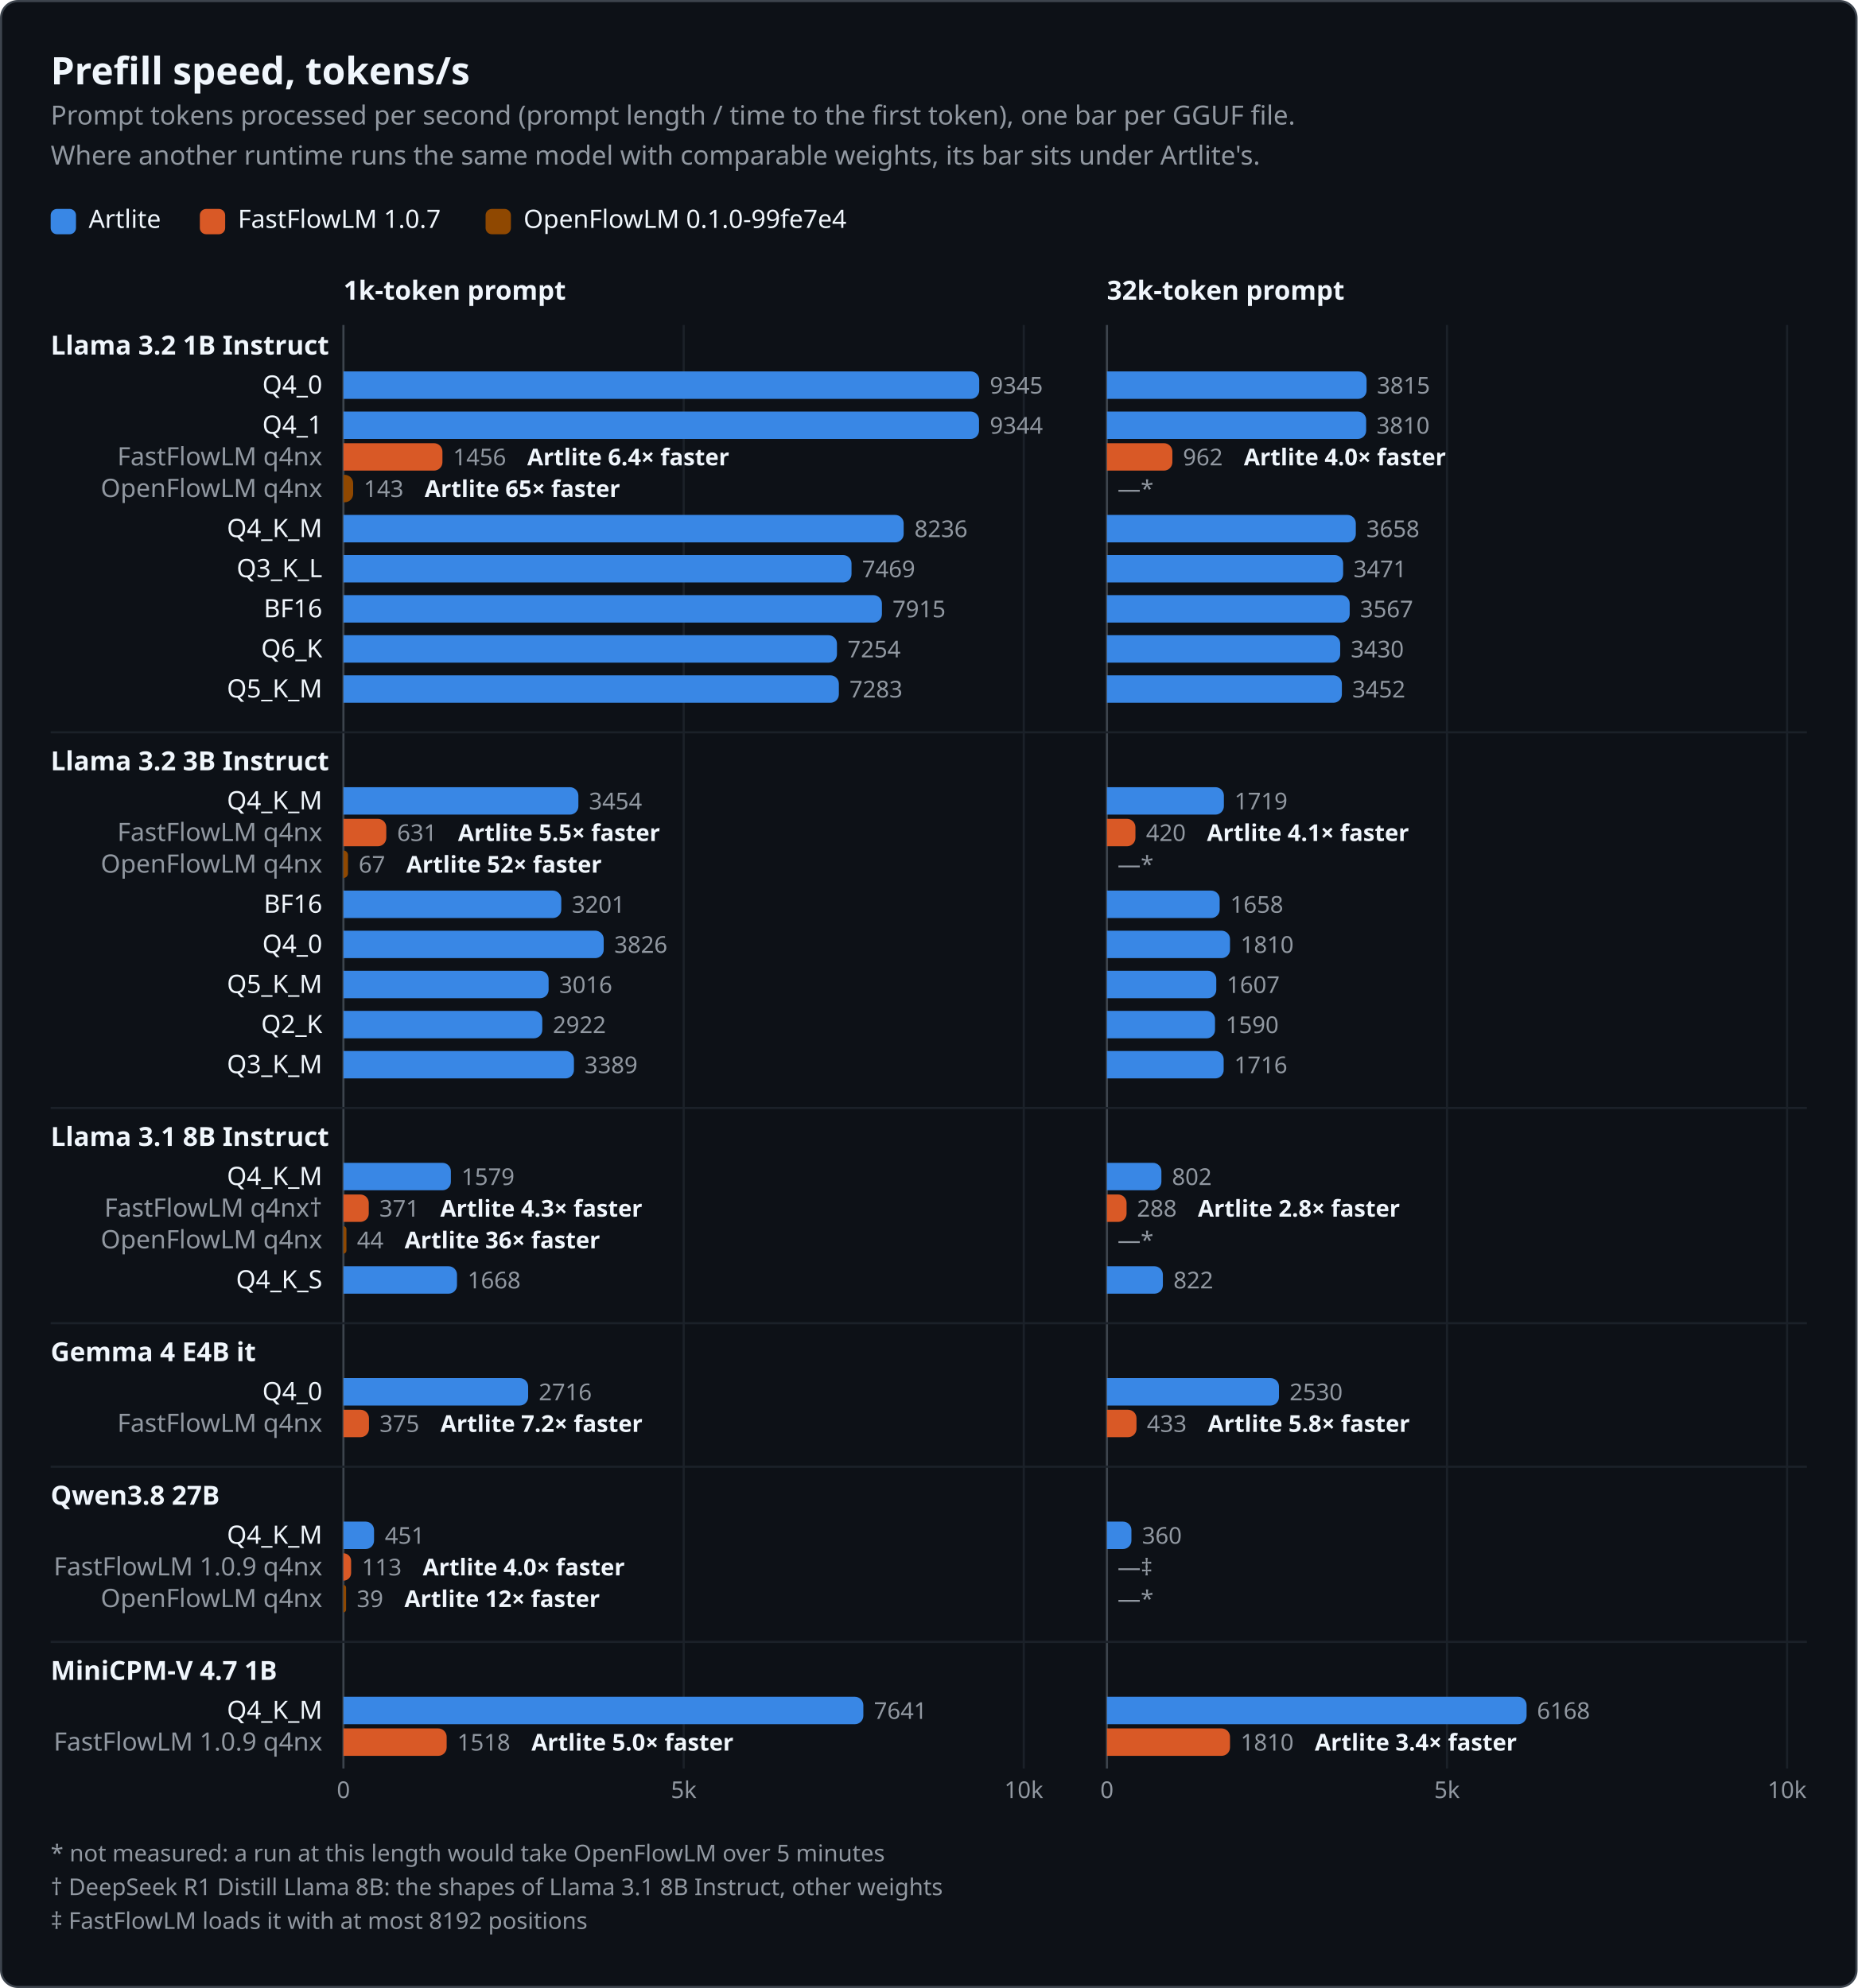
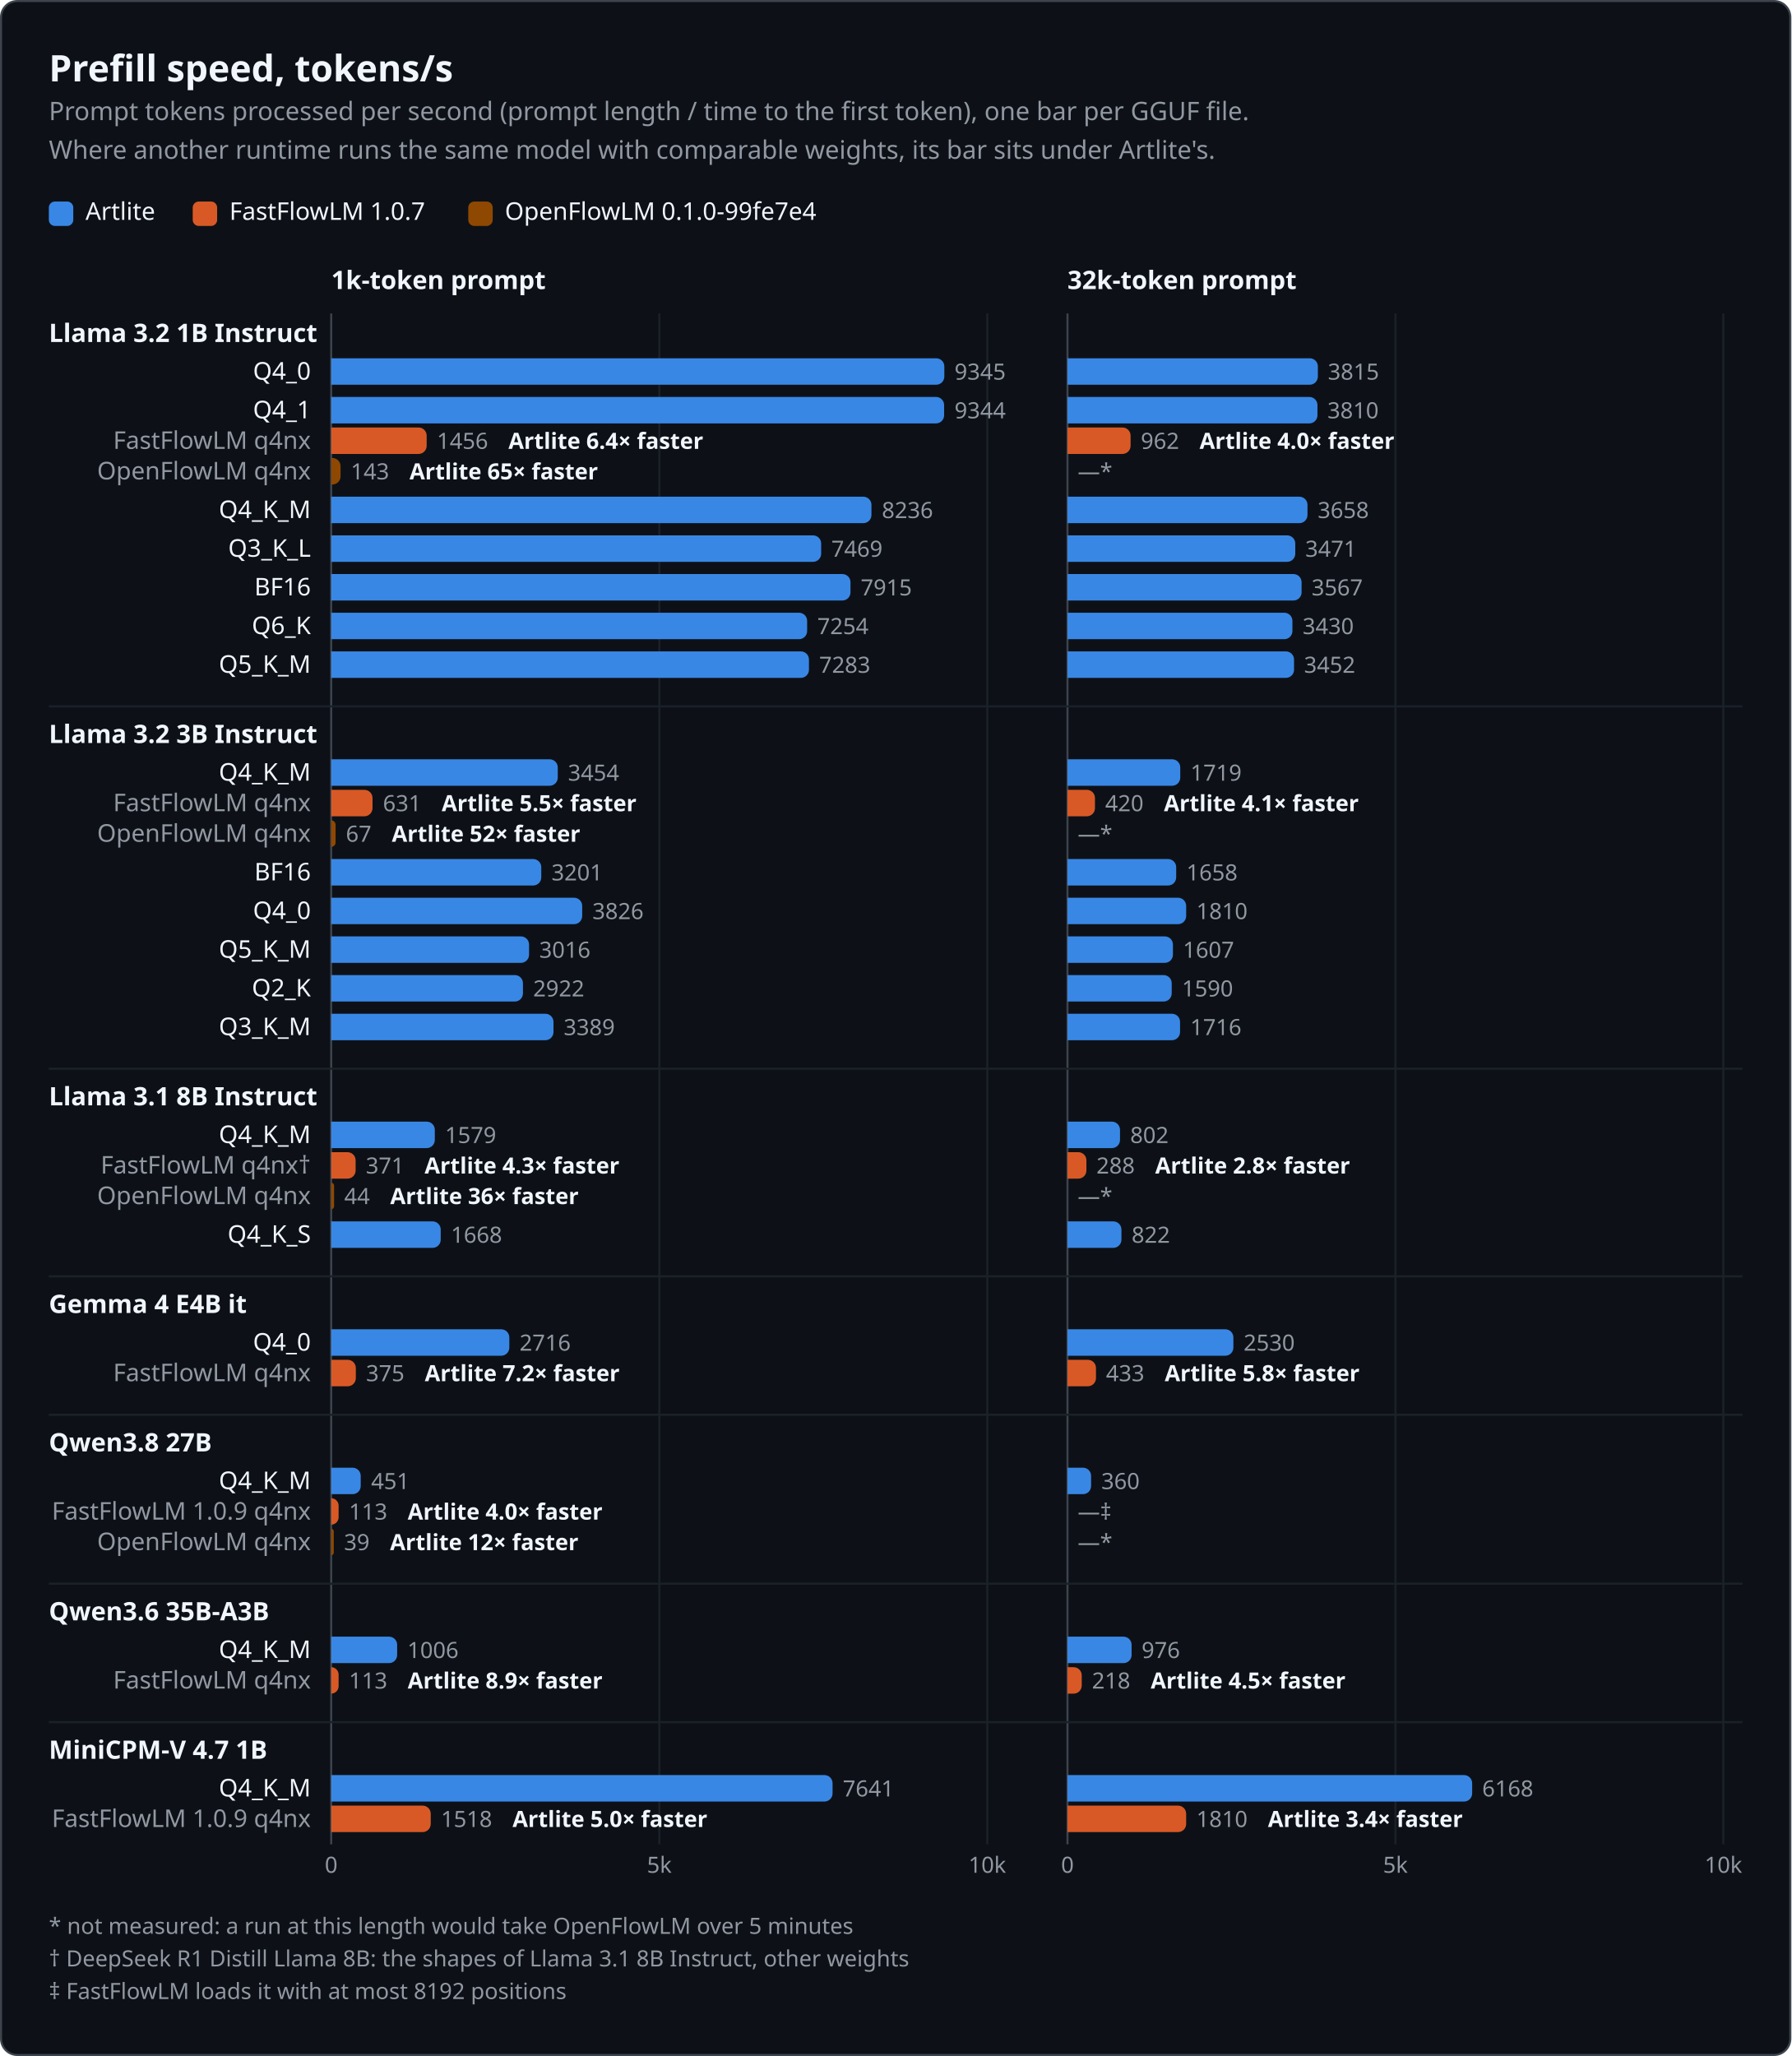
- <svg xmlns="http://www.w3.org/2000/svg" width="880" height="942" viewBox="0 0 880 942" role="img" aria-labelledby="t d">
+ <svg xmlns="http://www.w3.org/2000/svg" width="880" height="1010" viewBox="0 0 880 1010" role="img" aria-labelledby="t d">
  <style>text{font-family:-apple-system, BlinkMacSystemFont, "Segoe UI", "Noto Sans", Helvetica, Arial, sans-serif;font-size:11px;fill:#9198a1;font-variant-numeric:tabular-nums}.title{font-size:18px;font-weight:600;fill:#f0f6fc}.sub{font-size:12.5px}.h{font-size:12.5px;font-weight:600;fill:#f0f6fc}.lbl{font-size:12px;fill:#f0f6fc}.lbl2{font-size:12px}.strong{font-weight:600;fill:#f0f6fc}.muted{fill:#6e7681}.small{font-size:10px}.halo{paint-order:stroke;stroke:#0d1117;stroke-width:3px;stroke-linejoin:round}.grid{stroke:#1b2129}.axis{stroke:#3d444d}.guide{stroke:#2d333b}.bracket{stroke:#9198a1;fill:none}.ft{fill:#1c5cab}.detail{font-size:12px;font-weight:400;fill:#9198a1}.tile{fill:#1b2129;stroke:#9198a1;stroke-width:1}.cut{stroke:#9198a1;stroke-width:.75;fill:none}.f0{fill:#3987e5}.l0{stroke:#3987e5;stroke-width:2;fill:none;stroke-linejoin:round;stroke-linecap:round}.d0{fill:#3987e5;stroke:#0d1117;stroke-width:1.5}.b0{fill:#3987e5;fill-opacity:.16}.f1{fill:#d95926}.l1{stroke:#d95926;stroke-width:2;fill:none;stroke-linejoin:round;stroke-linecap:round}.d1{fill:#d95926;stroke:#0d1117;stroke-width:1.5}.b1{fill:#d95926;fill-opacity:.16}.f2{fill:#199e70}.l2{stroke:#199e70;stroke-width:2;fill:none;stroke-linejoin:round;stroke-linecap:round}.d2{fill:#199e70;stroke:#0d1117;stroke-width:1.5}.b2{fill:#199e70;fill-opacity:.16}.f3{fill:#8f4801}.l3{stroke:#8f4801;stroke-width:2;fill:none;stroke-linejoin:round;stroke-linecap:round}.d3{fill:#8f4801;stroke:#0d1117;stroke-width:1.5}.b3{fill:#8f4801;fill-opacity:.16}</style>
-   <rect x="0.5" y="0.5" width="879" height="941" rx="8" fill="#0d1117" stroke="#3d444d" />
+   <rect x="0.5" y="0.5" width="879" height="1009" rx="8" fill="#0d1117" stroke="#3d444d" />
  <text x="24.0" y="40.0" class="title">Prefill speed, tokens/s</text>
  <text x="24.0" y="59.0" class="sub">Prompt tokens processed per second (prompt length / time to the first token), one bar per GGUF file.</text>
  <text x="24.0" y="78.0" class="sub">Where another runtime runs the same model with comparable weights, its bar sits under Artlite's.</text>
  <rect x="24" y="99" width="12" height="12" rx="3" class="f0" />
  <text x="42.0" y="108.0" class="lbl">Artlite</text>
  <rect x="94.672" y="99" width="12" height="12" rx="3" class="f1" />
  <text x="112.7" y="108.0" class="lbl">FastFlowLM 1.0.7</text>
  <rect x="230.036" y="99" width="12" height="12" rx="3" class="f3" />
  <text x="248.0" y="108.0" class="lbl">OpenFlowLM 0.1.0-99fe7e4</text>
  <text x="162.7" y="142.0" class="h">1k-token prompt</text>
  <text x="524.4" y="142.0" class="h">32k-token prompt</text>
-   <line x1="162.7" y1="154.0" x2="162.7" y2="838.0" class="axis" />
-   <text x="162.7" y="852.0" text-anchor="middle">0</text>
-   <line x1="323.9" y1="154.0" x2="323.9" y2="838.0" class="grid" />
-   <text x="323.9" y="852.0" text-anchor="middle">5k</text>
-   <line x1="485.0" y1="154.0" x2="485.0" y2="838.0" class="grid" />
-   <text x="485.0" y="852.0" text-anchor="middle">10k</text>
-   <line x1="524.4" y1="154.0" x2="524.4" y2="838.0" class="axis" />
-   <text x="524.4" y="852.0" text-anchor="middle">0</text>
-   <line x1="685.5" y1="154.0" x2="685.5" y2="838.0" class="grid" />
-   <text x="685.5" y="852.0" text-anchor="middle">5k</text>
-   <line x1="846.6" y1="154.0" x2="846.6" y2="838.0" class="grid" />
-   <text x="846.6" y="852.0" text-anchor="middle">10k</text>
+   <line x1="162.7" y1="154.0" x2="162.7" y2="906.0" class="axis" />
+   <text x="162.7" y="920.0" text-anchor="middle">0</text>
+   <line x1="323.9" y1="154.0" x2="323.9" y2="906.0" class="grid" />
+   <text x="323.9" y="920.0" text-anchor="middle">5k</text>
+   <line x1="485.0" y1="154.0" x2="485.0" y2="906.0" class="grid" />
+   <text x="485.0" y="920.0" text-anchor="middle">10k</text>
+   <line x1="524.4" y1="154.0" x2="524.4" y2="906.0" class="axis" />
+   <text x="524.4" y="920.0" text-anchor="middle">0</text>
+   <line x1="685.5" y1="154.0" x2="685.5" y2="906.0" class="grid" />
+   <text x="685.5" y="920.0" text-anchor="middle">5k</text>
+   <line x1="846.6" y1="154.0" x2="846.6" y2="906.0" class="grid" />
+   <text x="846.6" y="920.0" text-anchor="middle">10k</text>
  <text x="24" y="168.0" class="h">Llama 3.2 1B Instruct</text>
  <text x="152.7" y="186.5" text-anchor="end" class="lbl">Q4_0</text>
  <path d="M162.7,176.0h297.2a4.0,4.0 0 0 1 4.0,4.0v5.0a4.0,4.0 0 0 1 -4.0,4.0h-297.2z" class="f0" />
  <text x="468.9" y="186.5">9345</text>
  <path d="M524.4,176.0h119.0a4.0,4.0 0 0 1 4.0,4.0v5.0a4.0,4.0 0 0 1 -4.0,4.0h-119.0z" class="f0" />
  <text x="652.3" y="186.5">3815</text>
  <text x="152.7" y="205.5" text-anchor="end" class="lbl">Q4_1</text>
  <path d="M162.7,195.0h297.1a4.0,4.0 0 0 1 4.0,4.0v5.0a4.0,4.0 0 0 1 -4.0,4.0h-297.1z" class="f0" />
  <text x="468.9" y="205.5">9344</text>
  <path d="M524.4,195.0h118.8a4.0,4.0 0 0 1 4.0,4.0v5.0a4.0,4.0 0 0 1 -4.0,4.0h-118.8z" class="f0" />
  <text x="652.1" y="205.5">3810</text>
  <text x="152.7" y="220.5" text-anchor="end" class="lbl2">FastFlowLM q4nx</text>
  <path d="M162.7,210.0h42.9a4.0,4.0 0 0 1 4.0,4.0v5.0a4.0,4.0 0 0 1 -4.0,4.0h-42.9z" class="f1" />
  <text x="214.6" y="220.5">1456<tspan dx="10" class="strong">Artlite 6.4× faster</tspan>
  </text>
  <path d="M524.4,210.0h27.0a4.0,4.0 0 0 1 4.0,4.0v5.0a4.0,4.0 0 0 1 -4.0,4.0h-27.0z" class="f1" />
  <text x="560.4" y="220.5">962<tspan dx="10" class="strong">Artlite 4.0× faster</tspan>
  </text>
  <text x="152.7" y="235.5" text-anchor="end" class="lbl2">OpenFlowLM q4nx</text>
  <path d="M162.7,225.0h0.6a4.0,4.0 0 0 1 4.0,4.0v5.0a4.0,4.0 0 0 1 -4.0,4.0h-0.6z" class="f3" />
  <text x="172.3" y="235.5">143<tspan dx="10" class="strong">Artlite 65× faster</tspan>
  </text>
  <text x="529.4" y="235.5">—*</text>
  <text x="152.7" y="254.5" text-anchor="end" class="lbl">Q4_K_M</text>
  <path d="M162.7,244.0h261.4a4.0,4.0 0 0 1 4.0,4.0v5.0a4.0,4.0 0 0 1 -4.0,4.0h-261.4z" class="f0" />
  <text x="433.2" y="254.5">8236</text>
  <path d="M524.4,244.0h113.9a4.0,4.0 0 0 1 4.0,4.0v5.0a4.0,4.0 0 0 1 -4.0,4.0h-113.9z" class="f0" />
  <text x="647.3" y="254.5">3658</text>
  <text x="152.7" y="273.5" text-anchor="end" class="lbl">Q3_K_L</text>
  <path d="M162.7,263.0h236.7a4.0,4.0 0 0 1 4.0,4.0v5.0a4.0,4.0 0 0 1 -4.0,4.0h-236.7z" class="f0" />
  <text x="408.4" y="273.5">7469</text>
  <path d="M524.4,263.0h107.9a4.0,4.0 0 0 1 4.0,4.0v5.0a4.0,4.0 0 0 1 -4.0,4.0h-107.9z" class="f0" />
  <text x="641.2" y="273.5">3471</text>
  <text x="152.7" y="292.5" text-anchor="end" class="lbl">BF16</text>
  <path d="M162.7,282.0h251.1a4.0,4.0 0 0 1 4.0,4.0v5.0a4.0,4.0 0 0 1 -4.0,4.0h-251.1z" class="f0" />
  <text x="422.8" y="292.5">7915</text>
  <path d="M524.4,282.0h111.0a4.0,4.0 0 0 1 4.0,4.0v5.0a4.0,4.0 0 0 1 -4.0,4.0h-111.0z" class="f0" />
  <text x="644.3" y="292.5">3567</text>
  <text x="152.7" y="311.5" text-anchor="end" class="lbl">Q6_K</text>
  <path d="M162.7,301.0h229.8a4.0,4.0 0 0 1 4.0,4.0v5.0a4.0,4.0 0 0 1 -4.0,4.0h-229.8z" class="f0" />
  <text x="401.5" y="311.5">7254</text>
  <path d="M524.4,301.0h106.5a4.0,4.0 0 0 1 4.0,4.0v5.0a4.0,4.0 0 0 1 -4.0,4.0h-106.5z" class="f0" />
  <text x="639.9" y="311.5">3430</text>
  <text x="152.7" y="330.5" text-anchor="end" class="lbl">Q5_K_M</text>
  <path d="M162.7,320.0h230.7a4.0,4.0 0 0 1 4.0,4.0v5.0a4.0,4.0 0 0 1 -4.0,4.0h-230.7z" class="f0" />
  <text x="402.4" y="330.5">7283</text>
  <path d="M524.4,320.0h107.3a4.0,4.0 0 0 1 4.0,4.0v5.0a4.0,4.0 0 0 1 -4.0,4.0h-107.3z" class="f0" />
  <text x="640.6" y="330.5">3452</text>
  <line x1="24" y1="347.0" x2="856" y2="347.0" class="grid" />
  <text x="24" y="365.0" class="h">Llama 3.2 3B Instruct</text>
  <text x="152.7" y="383.5" text-anchor="end" class="lbl">Q4_K_M</text>
  <path d="M162.7,373.0h107.3a4.0,4.0 0 0 1 4.0,4.0v5.0a4.0,4.0 0 0 1 -4.0,4.0h-107.3z" class="f0" />
  <text x="279.0" y="383.5">3454</text>
  <path d="M524.4,373.0h51.4a4.0,4.0 0 0 1 4.0,4.0v5.0a4.0,4.0 0 0 1 -4.0,4.0h-51.4z" class="f0" />
  <text x="584.8" y="383.5">1719</text>
  <text x="152.7" y="398.5" text-anchor="end" class="lbl2">FastFlowLM q4nx</text>
  <path d="M162.7,388.0h16.3a4.0,4.0 0 0 1 4.0,4.0v5.0a4.0,4.0 0 0 1 -4.0,4.0h-16.3z" class="f1" />
  <text x="188.1" y="398.5">631<tspan dx="10" class="strong">Artlite 5.5× faster</tspan>
  </text>
  <path d="M524.4,388.0h9.5a4.0,4.0 0 0 1 4.0,4.0v5.0a4.0,4.0 0 0 1 -4.0,4.0h-9.5z" class="f1" />
  <text x="542.9" y="398.5">420<tspan dx="10" class="strong">Artlite 4.1× faster</tspan>
  </text>
  <text x="152.7" y="413.5" text-anchor="end" class="lbl2">OpenFlowLM q4nx</text>
  <path d="M162.7,403.0h0.0a2.159,2.159 0 0 1 2.159,2.159v8.7a2.159,2.159 0 0 1 -2.159,2.159h0.0z" class="f3" />
  <text x="169.9" y="413.5">67<tspan dx="10" class="strong">Artlite 52× faster</tspan>
  </text>
  <text x="529.4" y="413.5">—*</text>
  <text x="152.7" y="432.5" text-anchor="end" class="lbl">BF16</text>
  <path d="M162.7,422.0h99.2a4.0,4.0 0 0 1 4.0,4.0v5.0a4.0,4.0 0 0 1 -4.0,4.0h-99.2z" class="f0" />
  <text x="270.9" y="432.5">3201</text>
  <path d="M524.4,422.0h49.4a4.0,4.0 0 0 1 4.0,4.0v5.0a4.0,4.0 0 0 1 -4.0,4.0h-49.4z" class="f0" />
  <text x="582.8" y="432.5">1658</text>
  <text x="152.7" y="451.5" text-anchor="end" class="lbl">Q4_0</text>
  <path d="M162.7,441.0h119.3a4.0,4.0 0 0 1 4.0,4.0v5.0a4.0,4.0 0 0 1 -4.0,4.0h-119.3z" class="f0" />
  <text x="291.0" y="451.5">3826</text>
  <path d="M524.4,441.0h54.3a4.0,4.0 0 0 1 4.0,4.0v5.0a4.0,4.0 0 0 1 -4.0,4.0h-54.3z" class="f0" />
  <text x="587.7" y="451.5">1810</text>
  <text x="152.7" y="470.5" text-anchor="end" class="lbl">Q5_K_M</text>
  <path d="M162.7,460.0h93.2a4.0,4.0 0 0 1 4.0,4.0v5.0a4.0,4.0 0 0 1 -4.0,4.0h-93.2z" class="f0" />
  <text x="264.9" y="470.5">3016</text>
  <path d="M524.4,460.0h47.8a4.0,4.0 0 0 1 4.0,4.0v5.0a4.0,4.0 0 0 1 -4.0,4.0h-47.8z" class="f0" />
  <text x="581.1" y="470.5">1607</text>
  <text x="152.7" y="489.5" text-anchor="end" class="lbl">Q2_K</text>
  <path d="M162.7,479.0h90.2a4.0,4.0 0 0 1 4.0,4.0v5.0a4.0,4.0 0 0 1 -4.0,4.0h-90.2z" class="f0" />
  <text x="261.9" y="489.5">2922</text>
  <path d="M524.4,479.0h47.2a4.0,4.0 0 0 1 4.0,4.0v5.0a4.0,4.0 0 0 1 -4.0,4.0h-47.2z" class="f0" />
  <text x="580.6" y="489.5">1590</text>
  <text x="152.7" y="508.5" text-anchor="end" class="lbl">Q3_K_M</text>
  <path d="M162.7,498.0h105.2a4.0,4.0 0 0 1 4.0,4.0v5.0a4.0,4.0 0 0 1 -4.0,4.0h-105.2z" class="f0" />
  <text x="276.9" y="508.5">3389</text>
  <path d="M524.4,498.0h51.3a4.0,4.0 0 0 1 4.0,4.0v5.0a4.0,4.0 0 0 1 -4.0,4.0h-51.3z" class="f0" />
  <text x="584.7" y="508.5">1716</text>
  <line x1="24" y1="525.0" x2="856" y2="525.0" class="grid" />
  <text x="24" y="543.0" class="h">Llama 3.1 8B Instruct</text>
  <text x="152.7" y="561.5" text-anchor="end" class="lbl">Q4_K_M</text>
  <path d="M162.7,551.0h46.9a4.0,4.0 0 0 1 4.0,4.0v5.0a4.0,4.0 0 0 1 -4.0,4.0h-46.9z" class="f0" />
  <text x="218.6" y="561.5">1579</text>
  <path d="M524.4,551.0h21.8a4.0,4.0 0 0 1 4.0,4.0v5.0a4.0,4.0 0 0 1 -4.0,4.0h-21.8z" class="f0" />
  <text x="555.2" y="561.5">802</text>
  <text x="152.7" y="576.5" text-anchor="end" class="lbl2">FastFlowLM q4nx†</text>
  <path d="M162.7,566.0h8.0a4.0,4.0 0 0 1 4.0,4.0v5.0a4.0,4.0 0 0 1 -4.0,4.0h-8.0z" class="f1" />
  <text x="179.7" y="576.5">371<tspan dx="10" class="strong">Artlite 4.3× faster</tspan>
  </text>
  <path d="M524.4,566.0h5.3a4.0,4.0 0 0 1 4.0,4.0v5.0a4.0,4.0 0 0 1 -4.0,4.0h-5.3z" class="f1" />
  <text x="538.6" y="576.5">288<tspan dx="10" class="strong">Artlite 2.8× faster</tspan>
  </text>
  <text x="152.7" y="591.5" text-anchor="end" class="lbl2">OpenFlowLM q4nx</text>
  <path d="M162.7,581.0h0.0a1.418,1.418 0 0 1 1.418,1.418v10.2a1.418,1.418 0 0 1 -1.418,1.418h0.0z" class="f3" />
  <text x="169.1" y="591.5">44<tspan dx="10" class="strong">Artlite 36× faster</tspan>
  </text>
  <text x="529.4" y="591.5">—*</text>
  <text x="152.7" y="610.5" text-anchor="end" class="lbl">Q4_K_S</text>
  <path d="M162.7,600.0h49.8a4.0,4.0 0 0 1 4.0,4.0v5.0a4.0,4.0 0 0 1 -4.0,4.0h-49.8z" class="f0" />
  <text x="221.5" y="610.5">1668</text>
  <path d="M524.4,600.0h22.5a4.0,4.0 0 0 1 4.0,4.0v5.0a4.0,4.0 0 0 1 -4.0,4.0h-22.5z" class="f0" />
  <text x="555.9" y="610.5">822</text>
  <line x1="24" y1="627.0" x2="856" y2="627.0" class="grid" />
  <text x="24" y="645.0" class="h">Gemma 4 E4B it</text>
  <text x="152.7" y="663.5" text-anchor="end" class="lbl">Q4_0</text>
  <path d="M162.7,653.0h83.5a4.0,4.0 0 0 1 4.0,4.0v5.0a4.0,4.0 0 0 1 -4.0,4.0h-83.5z" class="f0" />
  <text x="255.2" y="663.5">2716</text>
  <path d="M524.4,653.0h77.5a4.0,4.0 0 0 1 4.0,4.0v5.0a4.0,4.0 0 0 1 -4.0,4.0h-77.5z" class="f0" />
  <text x="610.9" y="663.5">2530</text>
  <text x="152.7" y="678.5" text-anchor="end" class="lbl2">FastFlowLM q4nx</text>
  <path d="M162.7,668.0h8.1a4.0,4.0 0 0 1 4.0,4.0v5.0a4.0,4.0 0 0 1 -4.0,4.0h-8.1z" class="f1" />
  <text x="179.8" y="678.5">375<tspan dx="10" class="strong">Artlite 7.2× faster</tspan>
  </text>
  <path d="M524.4,668.0h10.0a4.0,4.0 0 0 1 4.0,4.0v5.0a4.0,4.0 0 0 1 -4.0,4.0h-10.0z" class="f1" />
  <text x="543.3" y="678.5">433<tspan dx="10" class="strong">Artlite 5.8× faster</tspan>
  </text>
  <line x1="24" y1="695.0" x2="856" y2="695.0" class="grid" />
  <text x="24" y="713.0" class="h">Qwen3.8 27B</text>
  <text x="152.7" y="731.5" text-anchor="end" class="lbl">Q4_K_M</text>
  <path d="M162.7,721.0h10.5a4.0,4.0 0 0 1 4.0,4.0v5.0a4.0,4.0 0 0 1 -4.0,4.0h-10.5z" class="f0" />
  <text x="182.3" y="731.5">451</text>
  <path d="M524.4,721.0h7.6a4.0,4.0 0 0 1 4.0,4.0v5.0a4.0,4.0 0 0 1 -4.0,4.0h-7.6z" class="f0" />
  <text x="541.0" y="731.5">360</text>
  <text x="152.7" y="746.5" text-anchor="end" class="lbl2">FastFlowLM 1.0.9 q4nx</text>
  <path d="M162.7,736.0h0.0a3.642,3.642 0 0 1 3.642,3.642v5.7a3.642,3.642 0 0 1 -3.642,3.642h0.0z" class="f1" />
  <text x="171.4" y="746.5">113<tspan dx="10" class="strong">Artlite 4.0× faster</tspan>
  </text>
  <text x="529.4" y="746.5">—‡</text>
  <text x="152.7" y="761.5" text-anchor="end" class="lbl2">OpenFlowLM q4nx</text>
  <path d="M162.7,751.0h0.0a1.257,1.257 0 0 1 1.257,1.257v10.5a1.257,1.257 0 0 1 -1.257,1.257h0.0z" class="f3" />
  <text x="169.0" y="761.5">39<tspan dx="10" class="strong">Artlite 12× faster</tspan>
  </text>
  <text x="529.4" y="761.5">—*</text>
  <line x1="24" y1="778.0" x2="856" y2="778.0" class="grid" />
-   <text x="24" y="796.0" class="h">MiniCPM-V 4.7 1B</text>
+   <text x="24" y="796.0" class="h">Qwen3.6 35B-A3B</text>
  <text x="152.7" y="814.5" text-anchor="end" class="lbl">Q4_K_M</text>
-   <path d="M162.7,804.0h242.3a4.0,4.0 0 0 1 4.0,4.0v5.0a4.0,4.0 0 0 1 -4.0,4.0h-242.3z" class="f0" />
-   <text x="414.0" y="814.5">7641</text>
-   <path d="M524.4,804.0h194.8a4.0,4.0 0 0 1 4.0,4.0v5.0a4.0,4.0 0 0 1 -4.0,4.0h-194.8z" class="f0" />
-   <text x="728.1" y="814.5">6168</text>
-   <text x="152.7" y="829.5" text-anchor="end" class="lbl2">FastFlowLM 1.0.9 q4nx</text>
-   <path d="M162.7,819.0h44.9a4.0,4.0 0 0 1 4.0,4.0v5.0a4.0,4.0 0 0 1 -4.0,4.0h-44.9z" class="f1" />
-   <text x="216.6" y="829.5">1518<tspan dx="10" class="strong">Artlite 5.0× faster</tspan>
-   </text>
-   <path d="M524.4,819.0h54.3a4.0,4.0 0 0 1 4.0,4.0v5.0a4.0,4.0 0 0 1 -4.0,4.0h-54.3z" class="f1" />
-   <text x="587.7" y="829.5">1810<tspan dx="10" class="strong">Artlite 3.4× faster</tspan>
-   </text>
-   <text x="24.0" y="882.0">* not measured: a run at this length would take OpenFlowLM over 5 minutes</text>
-   <text x="24.0" y="898.0">† DeepSeek R1 Distill Llama 8B: the shapes of Llama 3.1 8B Instruct, other weights</text>
-   <text x="24.0" y="914.0">‡ FastFlowLM loads it with at most 8192 positions</text>
+   <path d="M162.7,804.0h28.4a4.0,4.0 0 0 1 4.0,4.0v5.0a4.0,4.0 0 0 1 -4.0,4.0h-28.4z" class="f0" />
+   <text x="200.1" y="814.5">1006</text>
+   <path d="M524.4,804.0h27.5a4.0,4.0 0 0 1 4.0,4.0v5.0a4.0,4.0 0 0 1 -4.0,4.0h-27.5z" class="f0" />
+   <text x="560.8" y="814.5">976</text>
+   <text x="152.7" y="829.5" text-anchor="end" class="lbl2">FastFlowLM q4nx</text>
+   <path d="M162.7,819.0h0.0a3.642,3.642 0 0 1 3.642,3.642v5.7a3.642,3.642 0 0 1 -3.642,3.642h0.0z" class="f1" />
+   <text x="171.4" y="829.5">113<tspan dx="10" class="strong">Artlite 8.9× faster</tspan>
+   </text>
+   <path d="M524.4,819.0h3.0a4.0,4.0 0 0 1 4.0,4.0v5.0a4.0,4.0 0 0 1 -4.0,4.0h-3.0z" class="f1" />
+   <text x="536.4" y="829.5">218<tspan dx="10" class="strong">Artlite 4.5× faster</tspan>
+   </text>
+   <line x1="24" y1="846.0" x2="856" y2="846.0" class="grid" />
+   <text x="24" y="864.0" class="h">MiniCPM-V 4.7 1B</text>
+   <text x="152.7" y="882.5" text-anchor="end" class="lbl">Q4_K_M</text>
+   <path d="M162.7,872.0h242.3a4.0,4.0 0 0 1 4.0,4.0v5.0a4.0,4.0 0 0 1 -4.0,4.0h-242.3z" class="f0" />
+   <text x="414.0" y="882.5">7641</text>
+   <path d="M524.4,872.0h194.8a4.0,4.0 0 0 1 4.0,4.0v5.0a4.0,4.0 0 0 1 -4.0,4.0h-194.8z" class="f0" />
+   <text x="728.1" y="882.5">6168</text>
+   <text x="152.7" y="897.5" text-anchor="end" class="lbl2">FastFlowLM 1.0.9 q4nx</text>
+   <path d="M162.7,887.0h44.9a4.0,4.0 0 0 1 4.0,4.0v5.0a4.0,4.0 0 0 1 -4.0,4.0h-44.9z" class="f1" />
+   <text x="216.6" y="897.5">1518<tspan dx="10" class="strong">Artlite 5.0× faster</tspan>
+   </text>
+   <path d="M524.4,887.0h54.3a4.0,4.0 0 0 1 4.0,4.0v5.0a4.0,4.0 0 0 1 -4.0,4.0h-54.3z" class="f1" />
+   <text x="587.7" y="897.5">1810<tspan dx="10" class="strong">Artlite 3.4× faster</tspan>
+   </text>
+   <text x="24.0" y="950.0">* not measured: a run at this length would take OpenFlowLM over 5 minutes</text>
+   <text x="24.0" y="966.0">† DeepSeek R1 Distill Llama 8B: the shapes of Llama 3.1 8B Instruct, other weights</text>
+   <text x="24.0" y="982.0">‡ FastFlowLM loads it with at most 8192 positions</text>
</svg>
